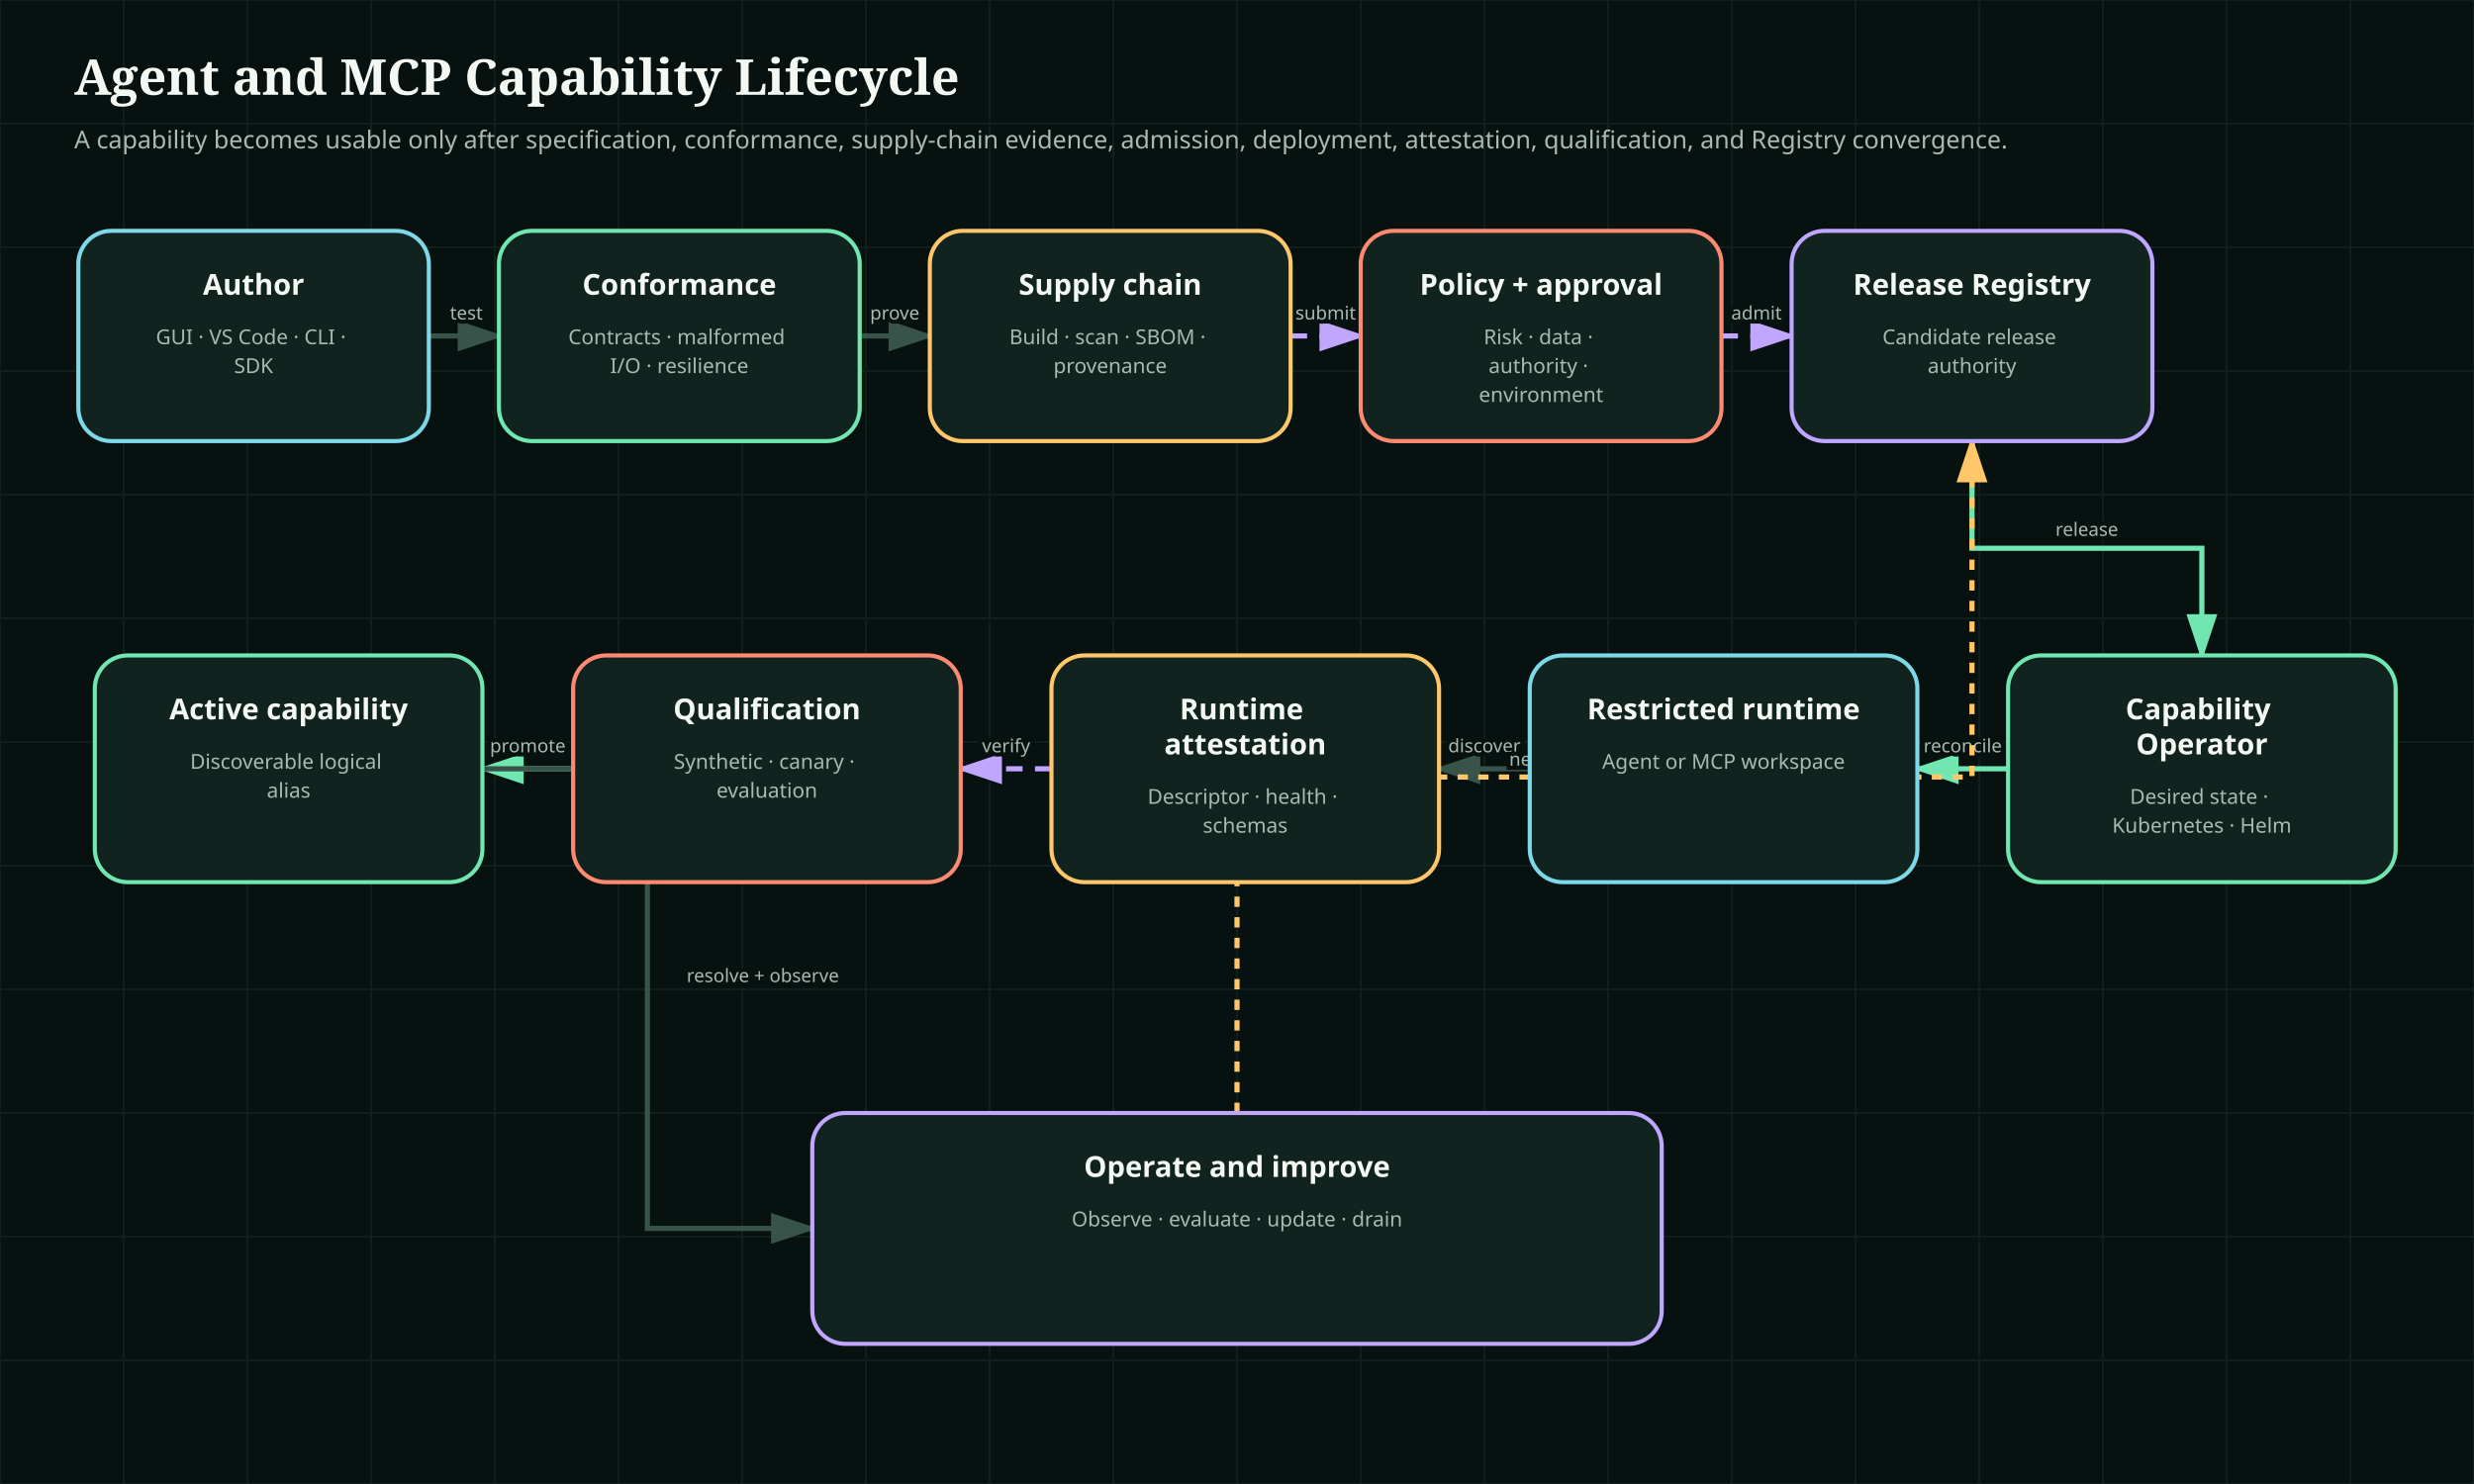
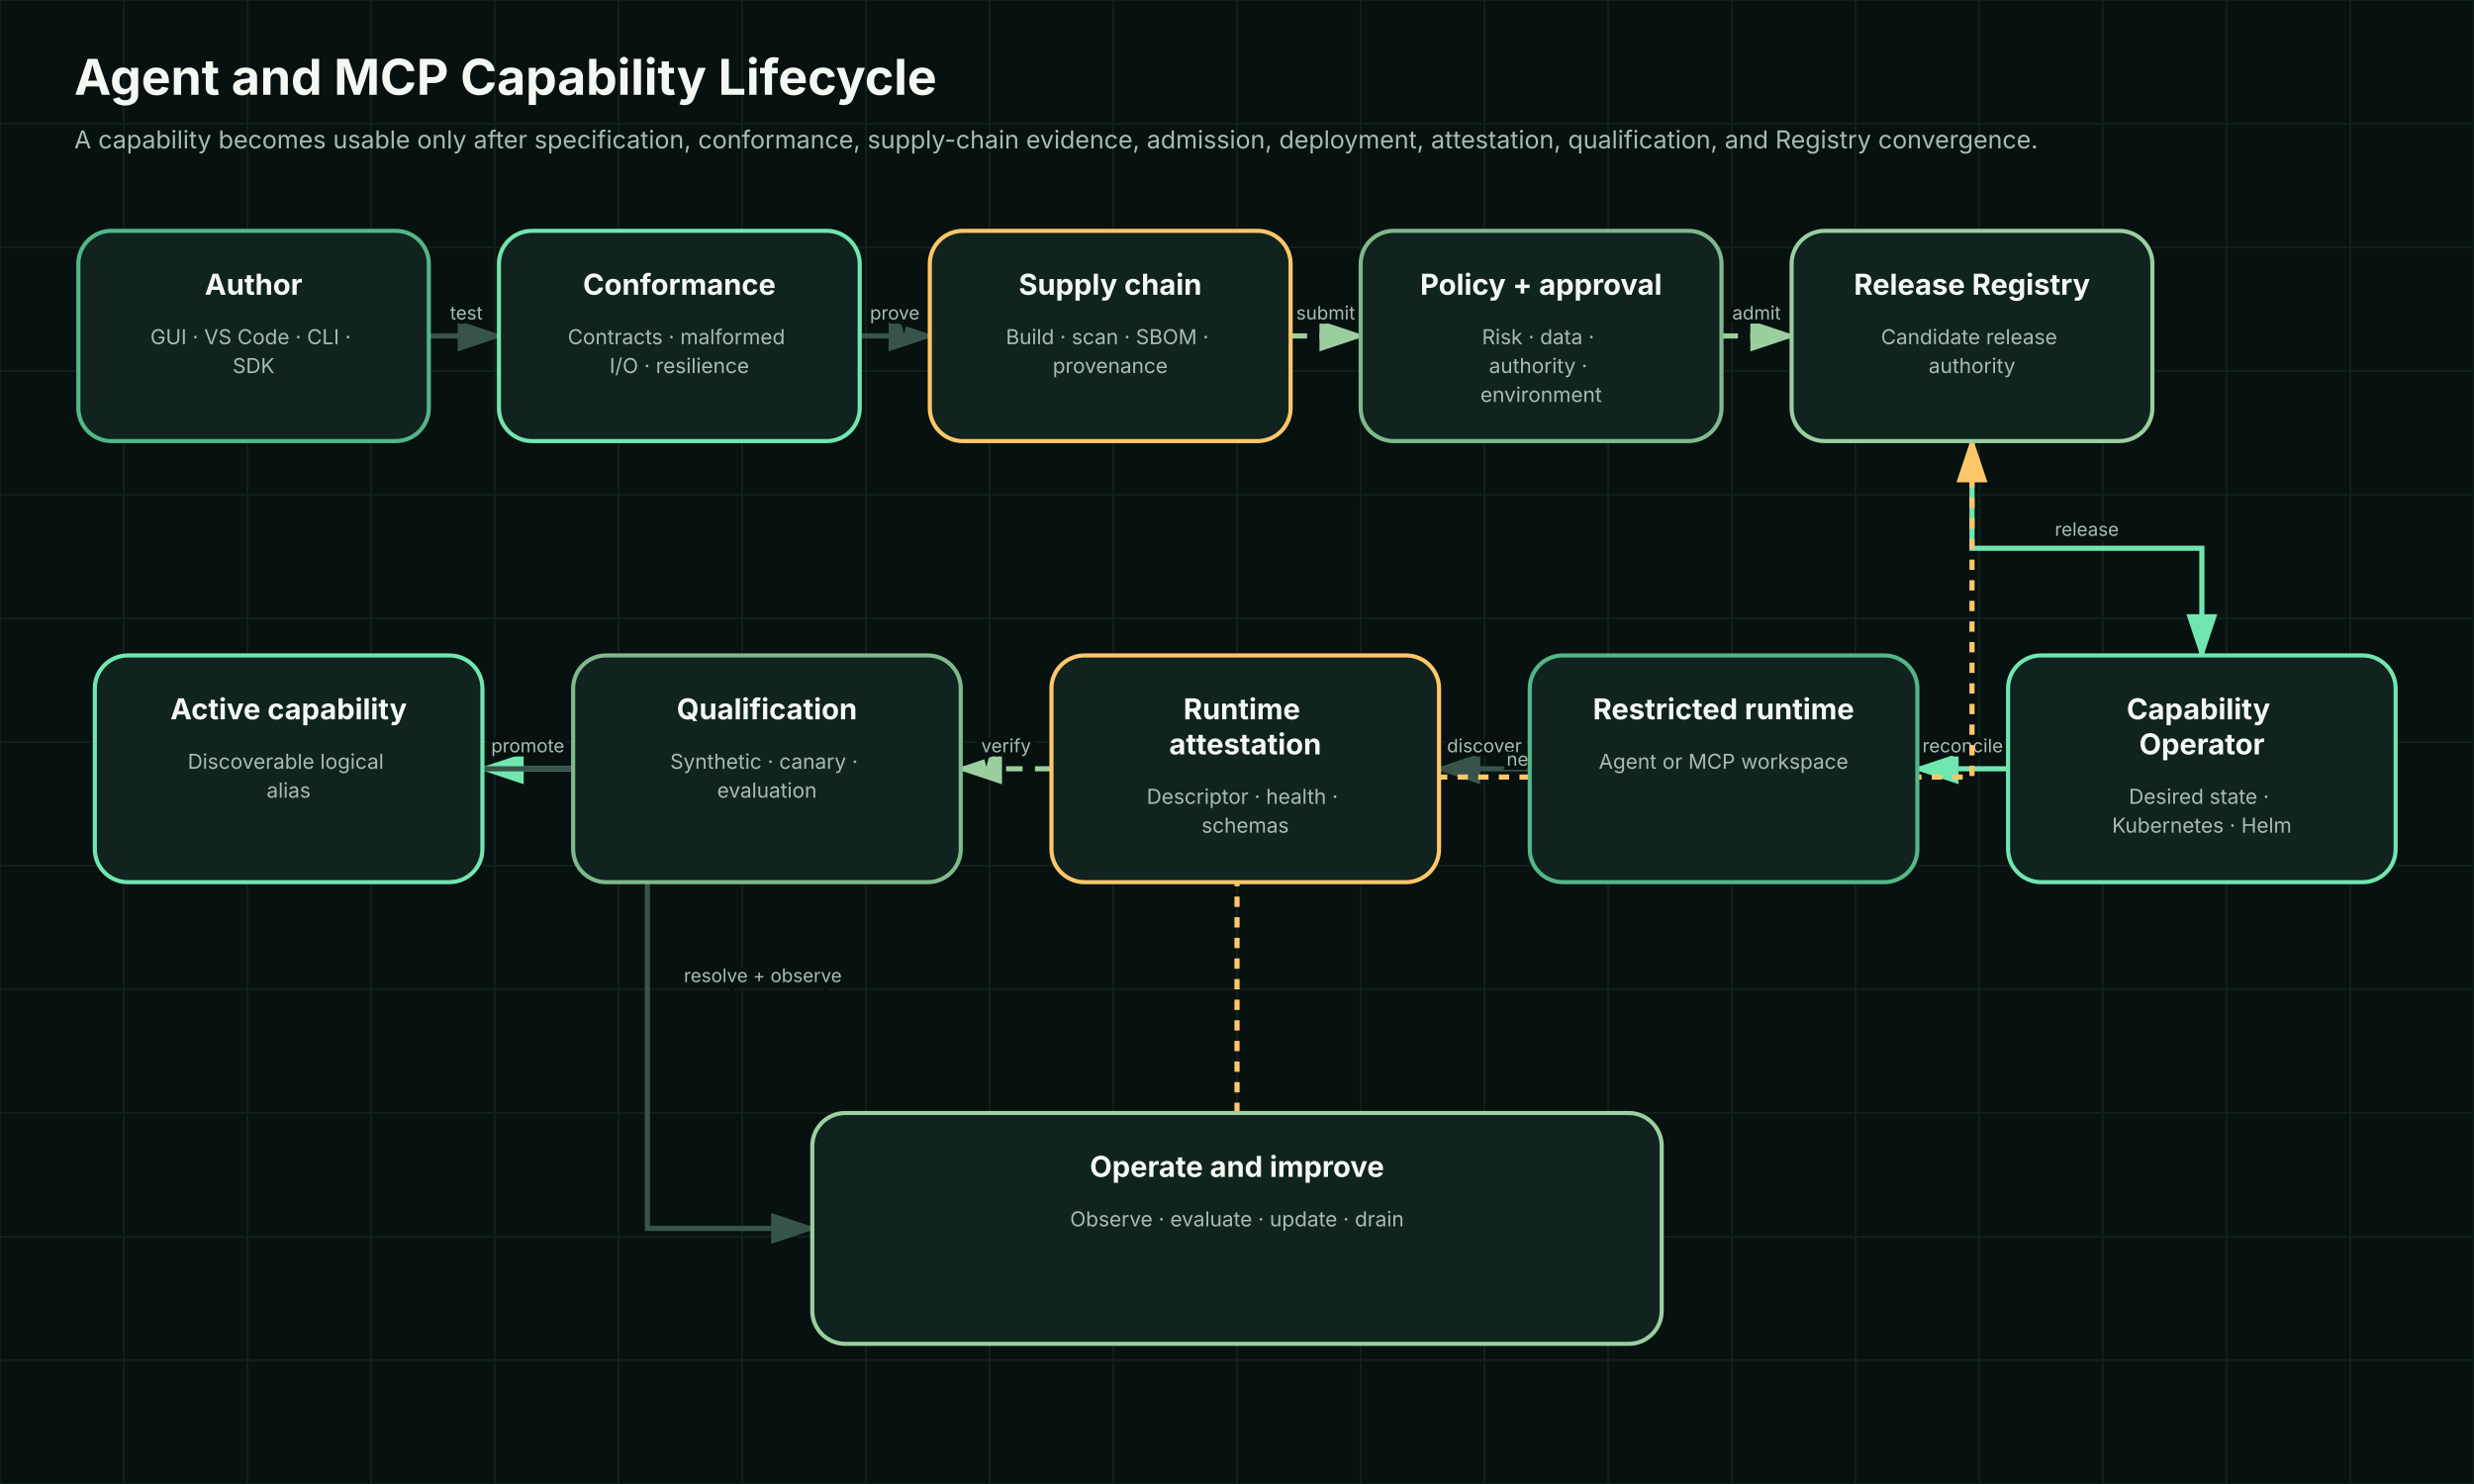
<svg xmlns="http://www.w3.org/2000/svg" viewBox="0 0 1200 720">
  <style>
  .grid-lines path { stroke:#38544a; stroke-width:1; }
-   .diagram-title { fill:#f4f8f2; font:700 24px Georgia,serif; }
-   .diagram-subtitle { fill:#a8bbb3; font:12px Segoe UI,sans-serif; }
+   .diagram-title { fill:#f4f8f2; font:700 24px Inter, ui-sans-serif, system-ui, -apple-system, BlinkMacSystemFont, "Segoe UI", sans-serif; }
+   .diagram-subtitle { fill:#a8bbb3; font:12px Inter, ui-sans-serif, system-ui, -apple-system, BlinkMacSystemFont, "Segoe UI", sans-serif; }
  .node rect { fill:#10231e; stroke:#38544a; stroke-width:2; }
-   .node-mint rect { stroke:#70e6b1; } .node-sky rect { stroke:#7dd8e8; }
-   .node-amber rect { stroke:#ffc76a; } .node-violet rect { stroke:#c0a6ff; }
-   .node-coral rect { stroke:#ff8a72; }
-   .node-title { fill:#f4f8f2; font:700 14px Segoe UI,sans-serif; text-anchor:middle; }
-   .node-subtitle { fill:#a8bbb3; font:10px Segoe UI,sans-serif; text-anchor:middle; }
+   .node-mint rect { stroke:#70e6b1; } .node-sky rect { stroke:#52b788; }
+   .node-amber rect { stroke:#ffc76a; } .node-violet rect { stroke:#9bcf9f; }
+   .node-coral rect { stroke:#7fb98d; }
+   .node-title { fill:#f4f8f2; font:700 14px Inter, ui-sans-serif, system-ui, -apple-system, BlinkMacSystemFont, "Segoe UI", sans-serif; text-anchor:middle; }
+   .node-subtitle { fill:#a8bbb3; font:10px Inter, ui-sans-serif, system-ui, -apple-system, BlinkMacSystemFont, "Segoe UI", sans-serif; text-anchor:middle; }
  .edge path { fill:none; stroke:#38544a; stroke-width:2.5; }
-   .edge text { fill:#a8bbb3; font:9px Segoe UI,sans-serif; text-anchor:middle; paint-order:stroke; stroke:#07110f; stroke-width:4; }
-   .edge-governance path { stroke:#c0a6ff; stroke-dasharray:8 6; }
+   .edge text { fill:#a8bbb3; font:9px Inter, ui-sans-serif, system-ui, -apple-system, BlinkMacSystemFont, "Segoe UI", sans-serif; text-anchor:middle; paint-order:stroke; stroke:#07110f; stroke-width:4; }
+   .edge-governance path { stroke:#9bcf9f; stroke-dasharray:8 6; }
  .edge-success path { stroke:#70e6b1; } .edge-evidence path { stroke:#ffc76a; stroke-dasharray:5 5; }
  .edge-waiting path { stroke:#ffc76a; stroke-dasharray:10 7; }
</style>
  <g role="img" aria-labelledby="diagram-title diagram-desc">
    <defs>
      <marker id="arrow" markerWidth="10" markerHeight="10" refX="8" refY="3" orient="auto">
        <path d="M0,0 L0,6 L9,3 z" fill="context-stroke" />
      </marker>
      <filter id="glow">
        <feGaussianBlur stdDeviation="5" result="b" />
        <feMerge>
          <feMergeNode in="b" />
          <feMergeNode in="SourceGraphic" />
        </feMerge>
      </filter>
    </defs>
    <rect width="1200" height="720" fill="#07110f" />
    <g class="grid-lines" opacity=".22">
      <path d="M 0 0 V 720" />
      <path d="M 60 0 V 720" />
      <path d="M 120 0 V 720" />
      <path d="M 180 0 V 720" />
      <path d="M 240 0 V 720" />
      <path d="M 300 0 V 720" />
      <path d="M 360 0 V 720" />
      <path d="M 420 0 V 720" />
      <path d="M 480 0 V 720" />
      <path d="M 540 0 V 720" />
      <path d="M 600 0 V 720" />
      <path d="M 660 0 V 720" />
      <path d="M 720 0 V 720" />
      <path d="M 780 0 V 720" />
      <path d="M 840 0 V 720" />
      <path d="M 900 0 V 720" />
      <path d="M 960 0 V 720" />
      <path d="M 1020 0 V 720" />
      <path d="M 1080 0 V 720" />
      <path d="M 1140 0 V 720" />
      <path d="M 1200 0 V 720" />
      <path d="M 0 0 H 1200" />
      <path d="M 0 60 H 1200" />
      <path d="M 0 120 H 1200" />
      <path d="M 0 180 H 1200" />
      <path d="M 0 240 H 1200" />
      <path d="M 0 300 H 1200" />
      <path d="M 0 360 H 1200" />
      <path d="M 0 420 H 1200" />
      <path d="M 0 480 H 1200" />
      <path d="M 0 540 H 1200" />
      <path d="M 0 600 H 1200" />
      <path d="M 0 660 H 1200" />
      <path d="M 0 720 H 1200" />
    </g>
    <text class="diagram-title" x="36" y="46">Agent and MCP Capability Lifecycle</text>
    <text class="diagram-subtitle" x="36" y="72">A capability becomes usable only after specification, conformance, supply-chain evidence, admission, deployment, attestation, qualification, and Registry convergence.</text>
    <g class="edges">
      <g id="edge-c1" class="edge edge-data" data-edge-id="c1">
        <path d="M 208.0 163.0 L 225.0 163.0 L 225.0 163.0 L 242.0 163.0" marker-end="url(#arrow)" />
        <text x="226.2" y="155.0">test</text>
      </g>
      <g id="edge-c2" class="edge edge-data" data-edge-id="c2">
        <path d="M 417.0 163.0 L 434.0 163.0 L 434.0 163.0 L 451.0 163.0" marker-end="url(#arrow)" />
        <text x="434.0" y="155.0">prove</text>
      </g>
      <g id="edge-c3" class="edge edge-governance" data-edge-id="c3">
        <path d="M 626.0 163.0 L 643.0 163.0 L 643.0 163.0 L 660.0 163.0" marker-end="url(#arrow)" />
        <text x="643.0" y="155.0">submit</text>
      </g>
      <g id="edge-c4" class="edge edge-governance" data-edge-id="c4">
        <path d="M 835.0 163.0 L 852.0 163.0 L 852.0 163.0 L 869.0 163.0" marker-end="url(#arrow)" />
        <text x="852.0" y="155.0">admit</text>
      </g>
      <g id="edge-c5" class="edge edge-success" data-edge-id="c5">
        <path d="M 956.5 214.0 L 956.5 266.0 L 1068.0 266.0 L 1068.0 318.0" marker-end="url(#arrow)" />
        <text x="1012.2" y="260.0">release</text>
      </g>
      <g id="edge-c6" class="edge edge-success" data-edge-id="c6">
        <path d="M 974.0 373.0 L 952.0 373.0 L 952.0 373.0 L 930.0 373.0" marker-end="url(#arrow)" />
        <text x="952.0" y="365.0">reconcile</text>
      </g>
      <g id="edge-c7" class="edge edge-data" data-edge-id="c7">
        <path d="M 742.0 373.0 L 720.0 373.0 L 720.0 373.0 L 698.0 373.0" marker-end="url(#arrow)" />
        <text x="720.0" y="365.0">discover</text>
      </g>
      <g id="edge-c8" class="edge edge-governance" data-edge-id="c8">
        <path d="M 510.0 373.0 L 488.0 373.0 L 488.0 373.0 L 466.0 373.0" marker-end="url(#arrow)" />
        <text x="488.0" y="365.0">verify</text>
      </g>
      <g id="edge-c9" class="edge edge-success" data-edge-id="c9">
        <path d="M 278.0 373.0 L 256.0 373.0 L 256.0 373.0 L 234.0 373.0" marker-end="url(#arrow)" />
        <text x="256.0" y="365.0">promote</text>
      </g>
      <g id="edge-c10" class="edge edge-data" data-edge-id="c10">
        <path d="M 234.0 373.0 L 314.0 373.0 L 314.0 596.0 L 394.0 596.0" marker-end="url(#arrow)" />
        <text x="370.0" y="476.5">resolve + observe</text>
      </g>
      <g id="edge-c11" class="edge edge-evidence" data-edge-id="c11">
        <path d="M 600.0 540.0 L 600.0 377.0 L 956.5 377.0 L 956.5 214.0" marker-end="url(#arrow)" />
        <text x="778.2" y="371.5">new version / lifecycle</text>
      </g>
    </g>
    <g class="nodes">
      <g id="node-author" class="node node-sky">
        <rect x="38" y="112" width="170" height="102" rx="16" />
        <text class="node-title" x="123.0" y="143">
          <tspan x="123.0" dy="0">Author</tspan>
        </text>
        <text class="node-subtitle" x="123.0" y="167">
          <tspan x="123.0" dy="0">GUI · VS Code · CLI ·</tspan>
          <tspan x="123.0" dy="14">SDK</tspan>
        </text>
      </g>
      <g id="node-conformance" class="node node-mint">
        <rect x="242" y="112" width="175" height="102" rx="16" />
        <text class="node-title" x="329.5" y="143">
          <tspan x="329.5" dy="0">Conformance</tspan>
        </text>
        <text class="node-subtitle" x="329.5" y="167">
          <tspan x="329.5" dy="0">Contracts · malformed</tspan>
          <tspan x="329.5" dy="14">I/O · resilience</tspan>
        </text>
      </g>
      <g id="node-supply" class="node node-amber">
        <rect x="451" y="112" width="175" height="102" rx="16" />
        <text class="node-title" x="538.5" y="143">
          <tspan x="538.5" dy="0">Supply chain</tspan>
        </text>
        <text class="node-subtitle" x="538.5" y="167">
          <tspan x="538.5" dy="0">Build · scan · SBOM ·</tspan>
          <tspan x="538.5" dy="14">provenance</tspan>
        </text>
      </g>
      <g id="node-approval" class="node node-coral">
        <rect x="660" y="112" width="175" height="102" rx="16" />
        <text class="node-title" x="747.5" y="143">
          <tspan x="747.5" dy="0">Policy + approval</tspan>
        </text>
        <text class="node-subtitle" x="747.5" y="167">
          <tspan x="747.5" dy="0">Risk · data ·</tspan>
          <tspan x="747.5" dy="14">authority ·</tspan>
          <tspan x="747.5" dy="14">environment</tspan>
        </text>
      </g>
      <g id="node-registry" class="node node-violet">
        <rect x="869" y="112" width="175" height="102" rx="16" />
        <text class="node-title" x="956.5" y="143">
          <tspan x="956.5" dy="0">Release Registry</tspan>
        </text>
        <text class="node-subtitle" x="956.5" y="167">
          <tspan x="956.5" dy="0">Candidate release</tspan>
          <tspan x="956.5" dy="14">authority</tspan>
        </text>
      </g>
      <g id="node-operator" class="node node-mint">
        <rect x="974" y="318" width="188" height="110" rx="16" />
        <text class="node-title" x="1068.0" y="349">
          <tspan x="1068.0" dy="0">Capability</tspan>
          <tspan x="1068.0" dy="17">Operator</tspan>
        </text>
        <text class="node-subtitle" x="1068.0" y="390">
          <tspan x="1068.0" dy="0">Desired state ·</tspan>
          <tspan x="1068.0" dy="14">Kubernetes · Helm</tspan>
        </text>
      </g>
      <g id="node-runtime" class="node node-sky">
        <rect x="742" y="318" width="188" height="110" rx="16" />
        <text class="node-title" x="836.0" y="349">
          <tspan x="836.0" dy="0">Restricted runtime</tspan>
        </text>
        <text class="node-subtitle" x="836.0" y="373">
          <tspan x="836.0" dy="0">Agent or MCP workspace</tspan>
        </text>
      </g>
      <g id="node-attest" class="node node-amber">
        <rect x="510" y="318" width="188" height="110" rx="16" />
        <text class="node-title" x="604.0" y="349">
          <tspan x="604.0" dy="0">Runtime</tspan>
          <tspan x="604.0" dy="17">attestation</tspan>
        </text>
        <text class="node-subtitle" x="604.0" y="390">
          <tspan x="604.0" dy="0">Descriptor · health ·</tspan>
          <tspan x="604.0" dy="14">schemas</tspan>
        </text>
      </g>
      <g id="node-canary" class="node node-coral">
        <rect x="278" y="318" width="188" height="110" rx="16" />
        <text class="node-title" x="372.0" y="349">
          <tspan x="372.0" dy="0">Qualification</tspan>
        </text>
        <text class="node-subtitle" x="372.0" y="373">
          <tspan x="372.0" dy="0">Synthetic · canary ·</tspan>
          <tspan x="372.0" dy="14">evaluation</tspan>
        </text>
      </g>
      <g id="node-active" class="node node-mint">
        <rect x="46" y="318" width="188" height="110" rx="16" />
        <text class="node-title" x="140.0" y="349">
          <tspan x="140.0" dy="0">Active capability</tspan>
        </text>
        <text class="node-subtitle" x="140.0" y="373">
          <tspan x="140.0" dy="0">Discoverable logical</tspan>
          <tspan x="140.0" dy="14">alias</tspan>
        </text>
      </g>
      <g id="node-operate" class="node node-violet">
        <rect x="394" y="540" width="412" height="112" rx="16" />
        <text class="node-title" x="600.0" y="571">
          <tspan x="600.0" dy="0">Operate and improve</tspan>
        </text>
        <text class="node-subtitle" x="600.0" y="595">
          <tspan x="600.0" dy="0">Observe · evaluate · update · drain</tspan>
        </text>
      </g>
    </g>
  </g>
</svg>
